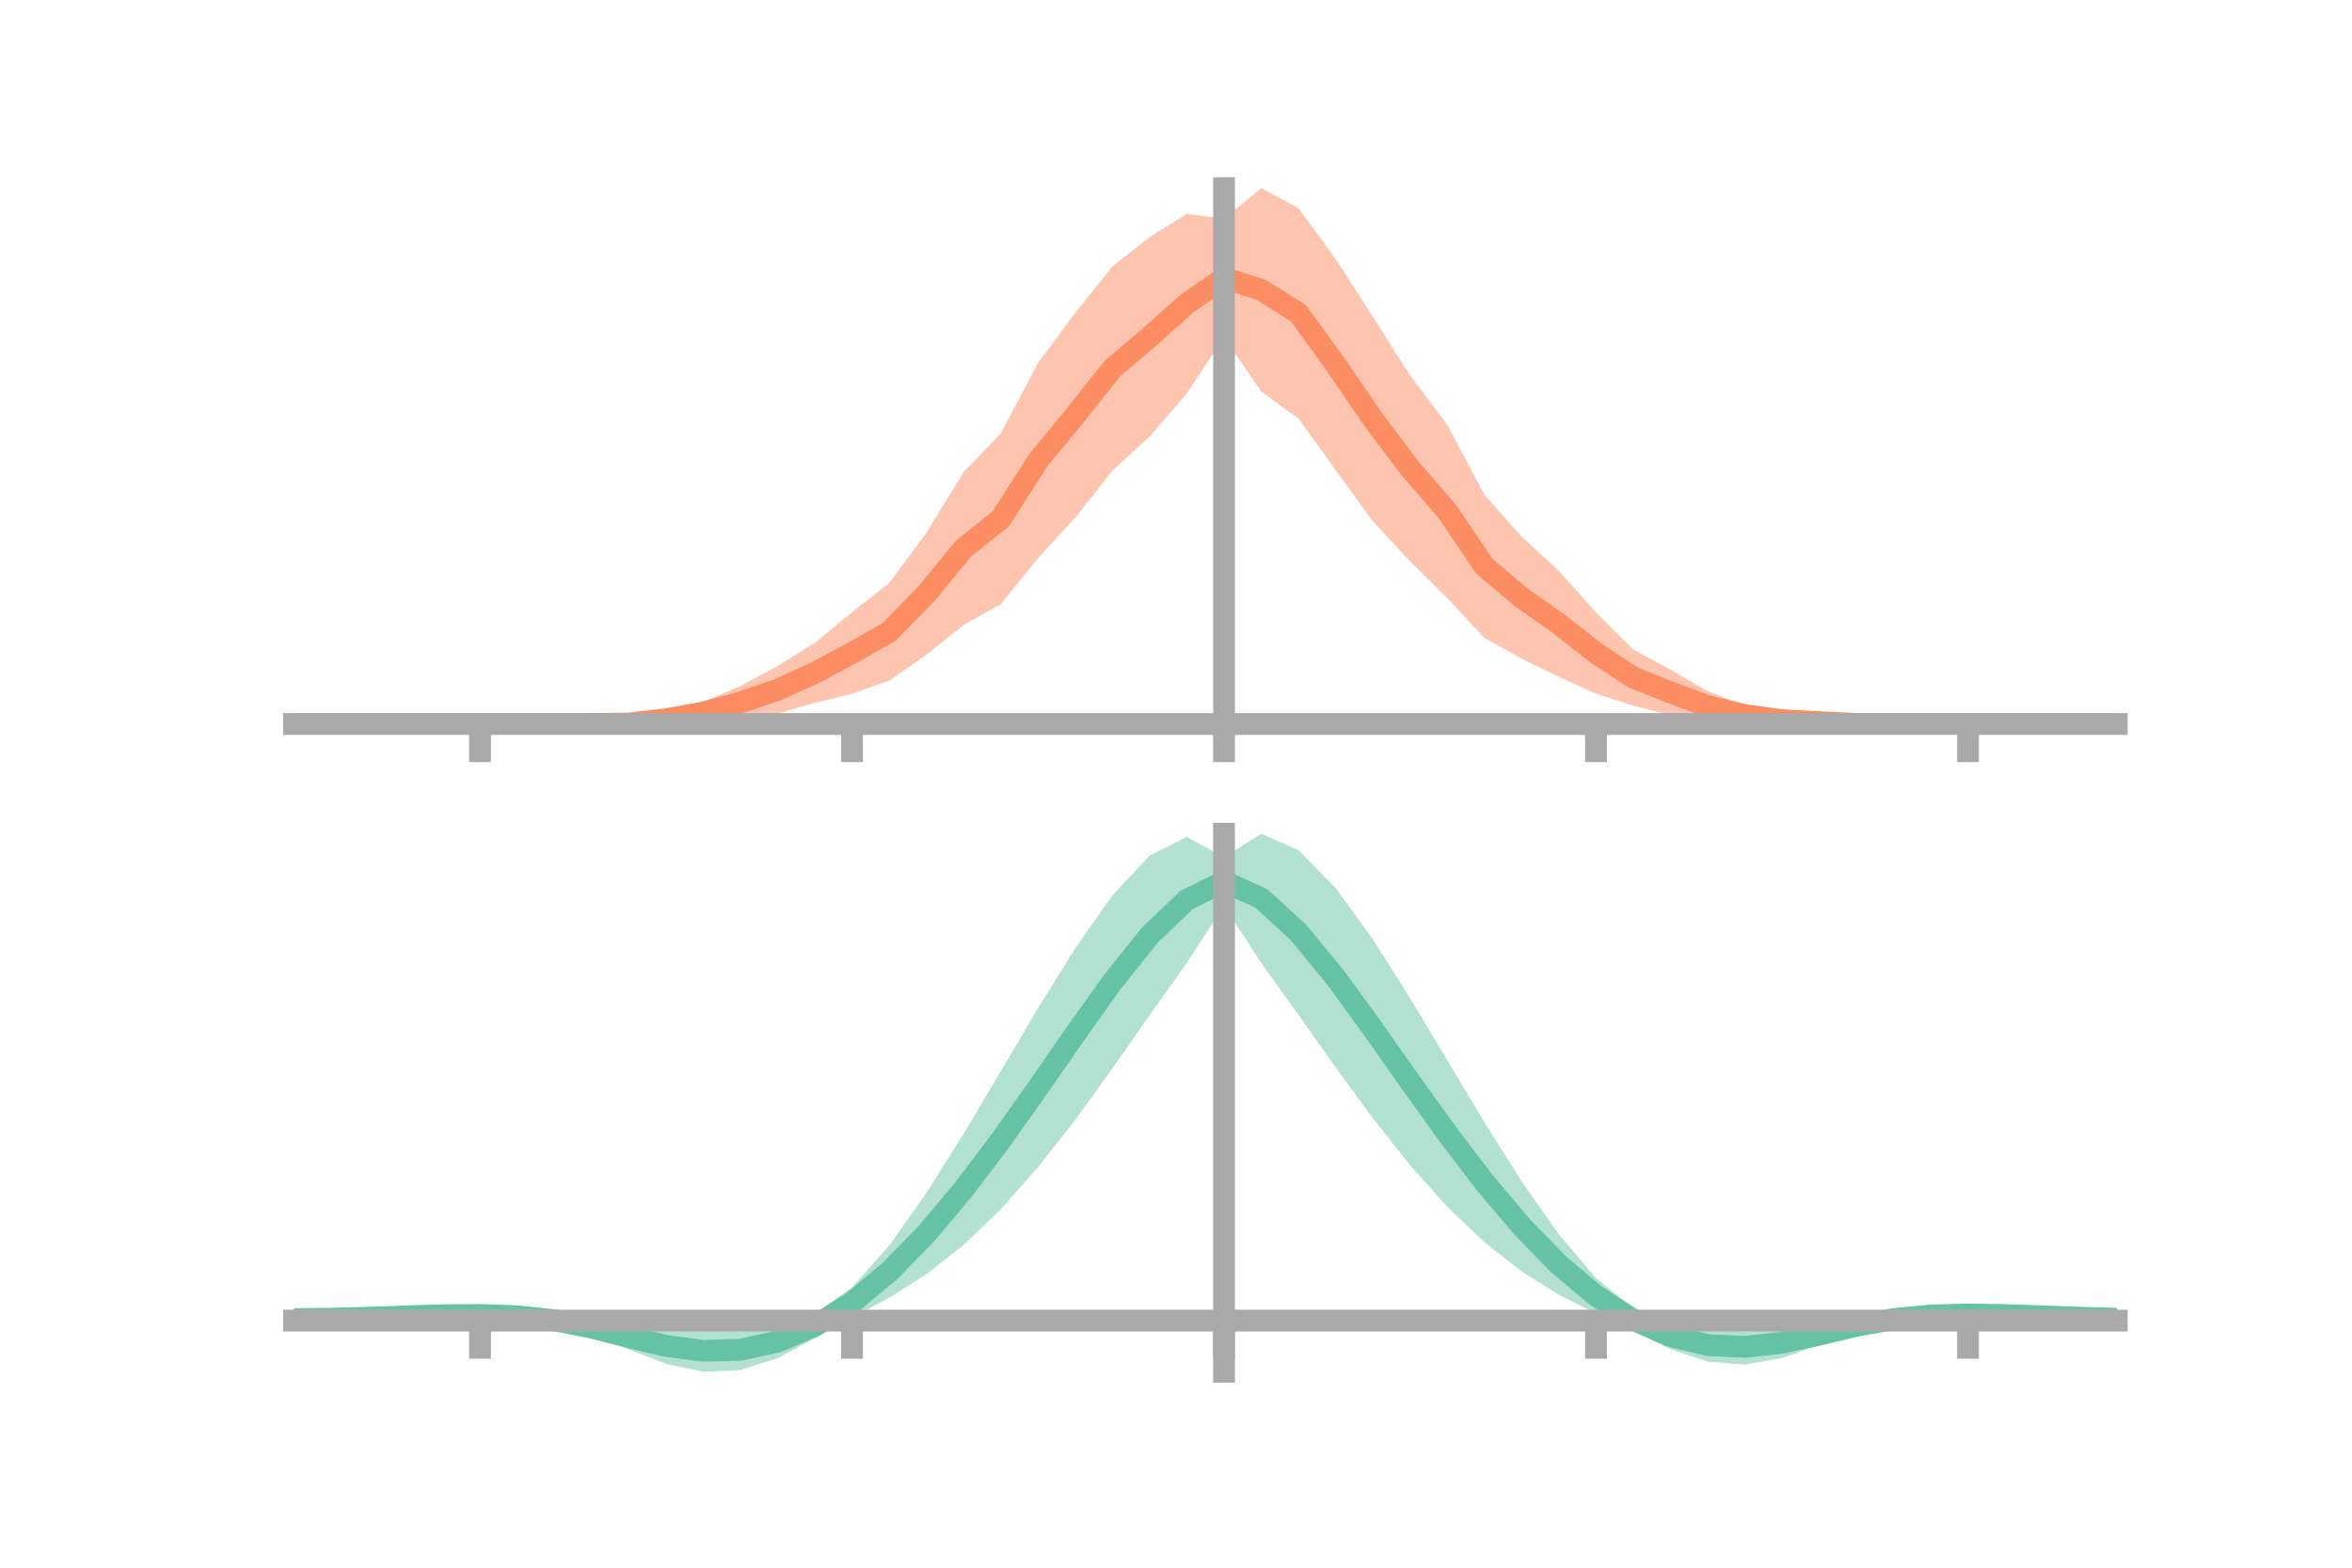
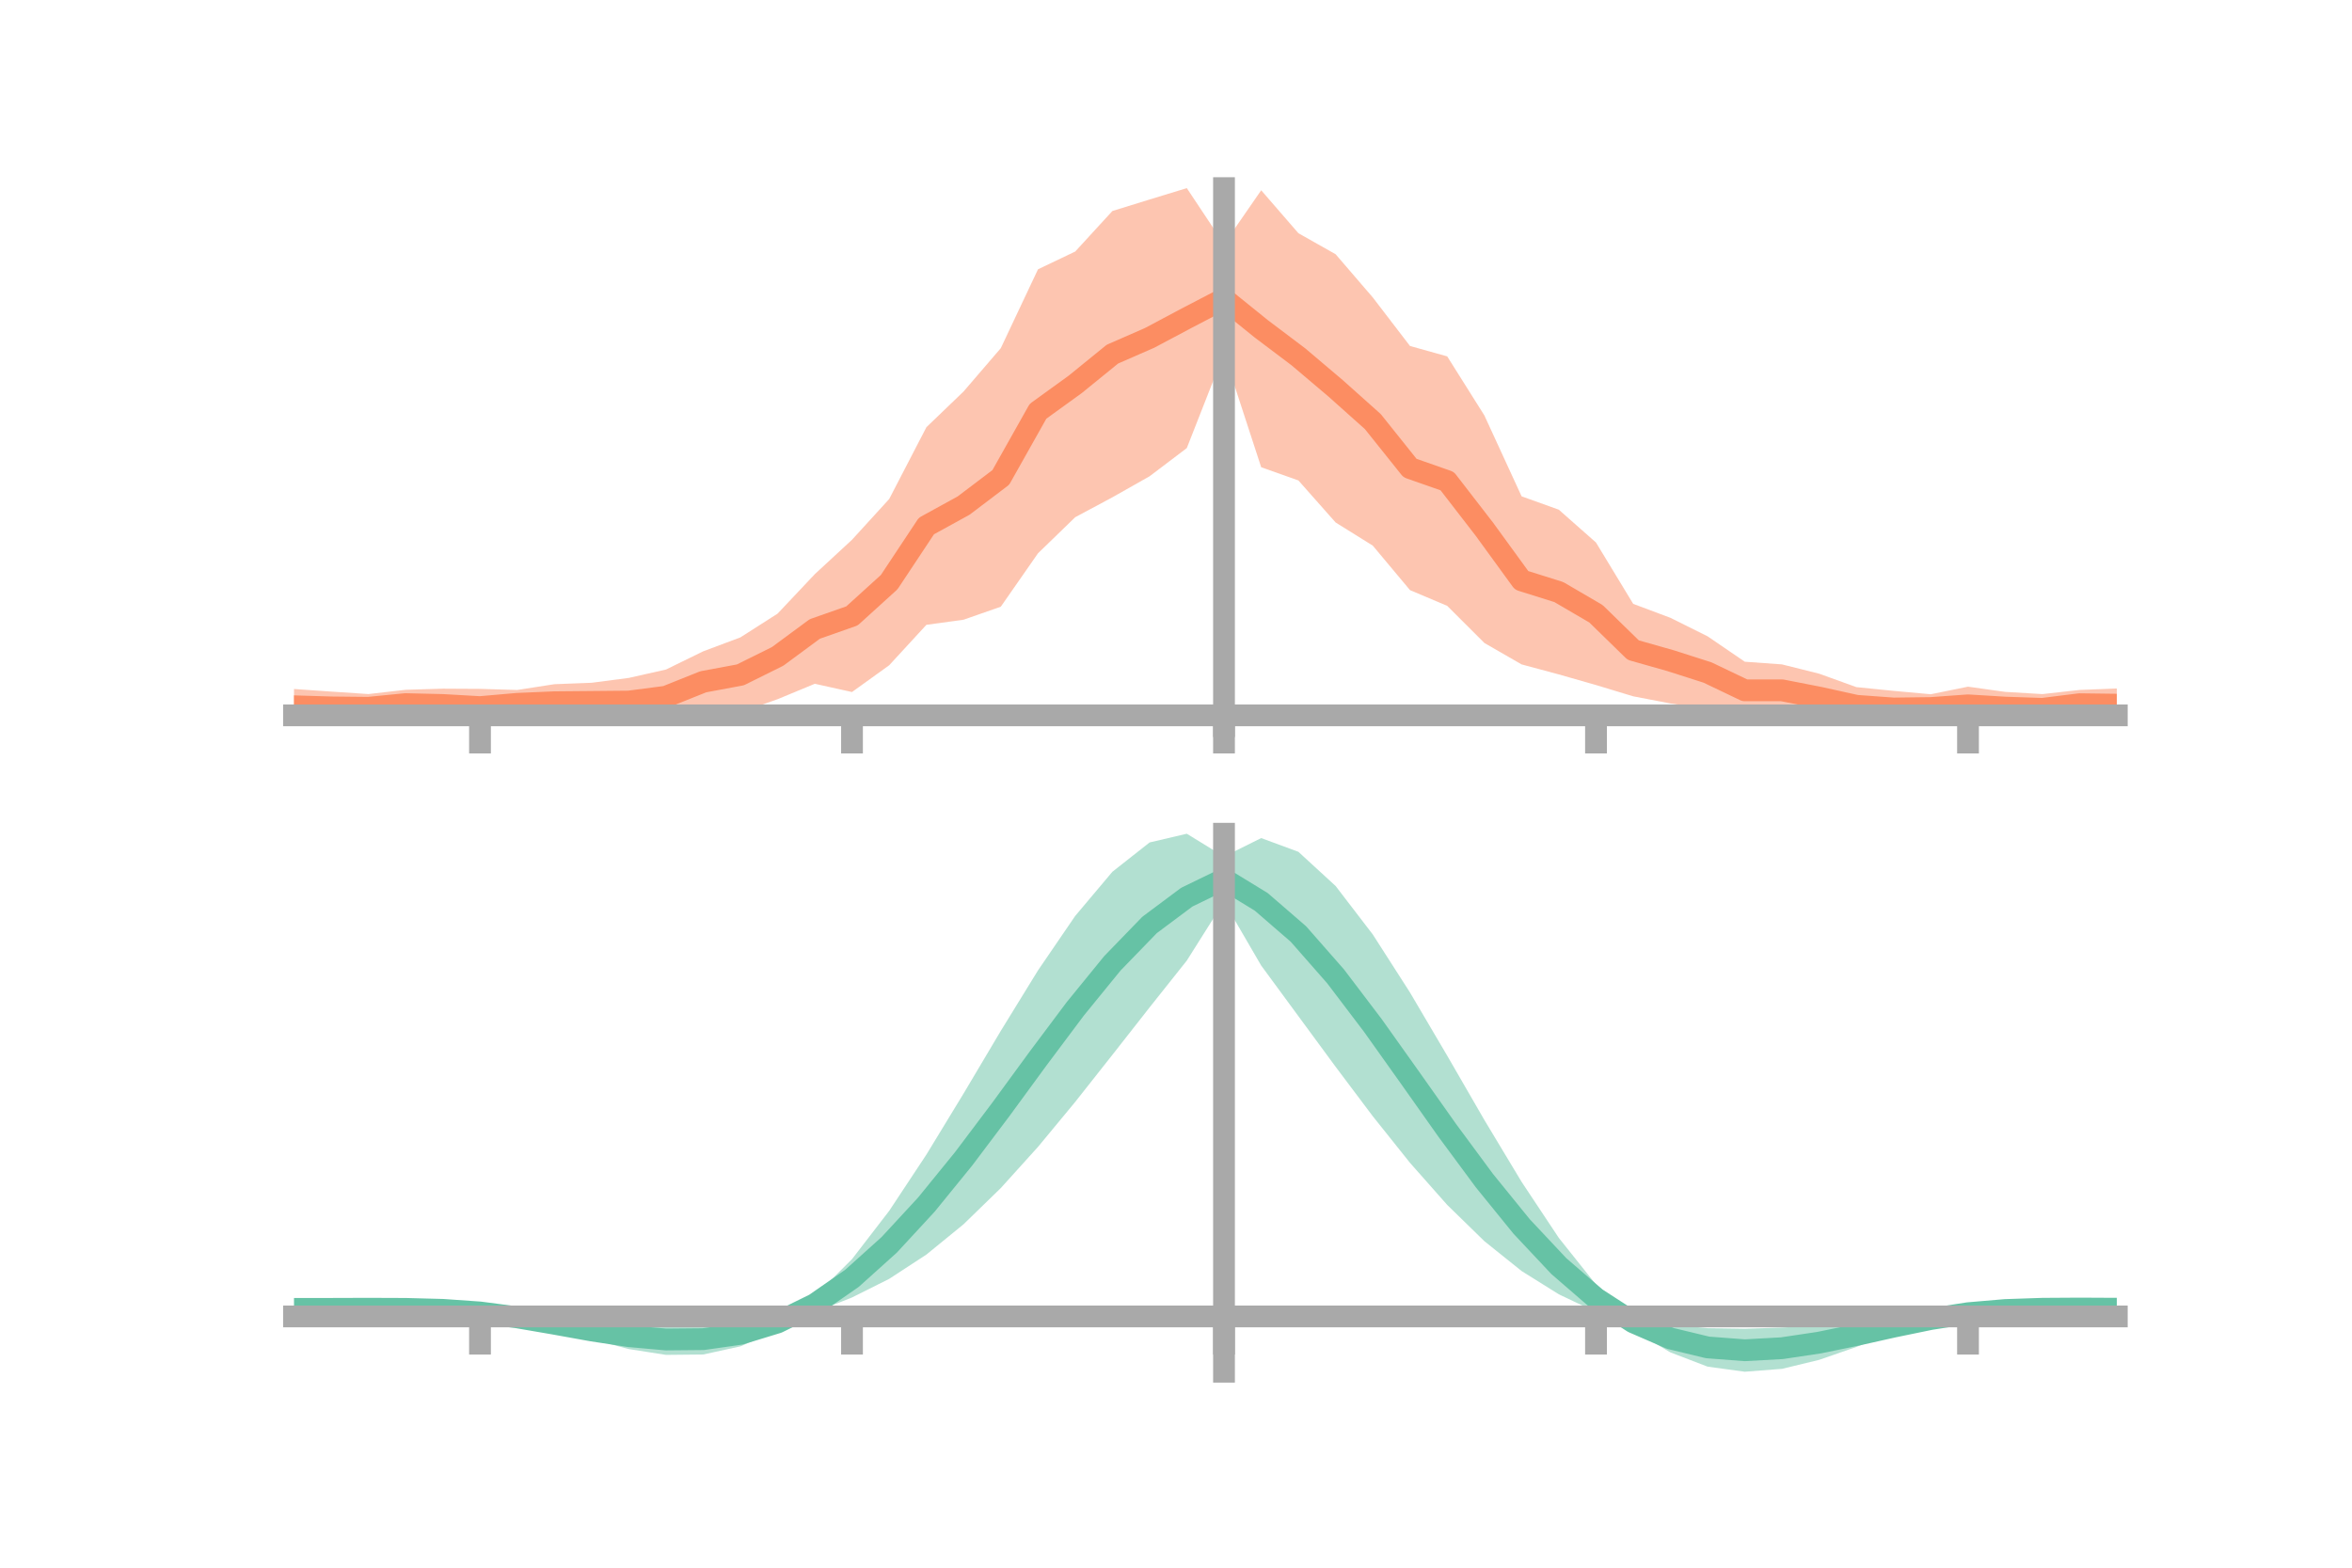
<svg xmlns="http://www.w3.org/2000/svg" xmlns:xlink="http://www.w3.org/1999/xlink" height="144pt" version="1.1" viewBox="0 0 216 144" width="216pt">
  <defs>
    <style type="text/css">
*{stroke-linecap:butt;stroke-linejoin:round;}
  </style>
  </defs>
  <g id="figure_1">
    <g id="patch_1">
      <path d="M 0 144  L 216 144  L 216 0  L 0 0  z " style="fill:none;" />
    </g>
    <g id="axes_1">
      <g id="patch_2">
        <path d="M 27 66.698  L 194.4 66.698  L 194.4 17.28  L 27 17.28  z " style="fill:none;" />
      </g>
      <g id="PolyCollection_1">
-         <path clip-path="url(#p8959d91ea2)" d="M 27 66.503  L 27 66.503  L 30.416 66.503  L 33.833 66.503  L 37.249 66.503  L 40.665 66.503  L 44.082 66.503  L 47.498 66.503  L 50.914 66.488  L 54.331 66.416  L 57.747 66.239  L 61.163 65.544  L 64.58 64.495  L 67.996 63.014  L 71.412 61.181  L 74.829 59.049  L 78.245 56.238  L 81.661 53.552  L 85.078 48.94  L 88.494 43.359  L 91.91 39.811  L 95.327 33.343  L 98.743 28.745  L 102.159 24.473  L 105.576 21.784  L 108.992 19.646  L 112.408 20.102  L 115.824 17.28  L 119.241 19.118  L 122.657 23.785  L 126.073 29.074  L 129.49 34.482  L 132.906 39.002  L 136.322 45.442  L 139.739 49.295  L 143.155 52.434  L 146.571 56.258  L 149.988 59.66  L 153.404 61.505  L 156.82 63.49  L 160.237 64.826  L 163.653 65.61  L 167.069 66.09  L 170.486 66.413  L 173.902 66.494  L 177.318 66.503  L 180.735 66.503  L 184.151 66.503  L 187.567 66.503  L 190.984 66.503  L 194.4 66.503  L 194.4 66.503  L 194.4 66.503  L 190.984 66.503  L 187.567 66.503  L 184.151 66.503  L 180.735 66.503  L 177.318 66.503  L 173.902 66.513  L 170.486 66.576  L 167.069 66.578  L 163.653 66.698  L 160.237 66.551  L 156.82 66.236  L 153.404 65.69  L 149.988 64.819  L 146.571 63.713  L 143.155 62.166  L 139.739 60.498  L 136.322 58.594  L 132.906 54.94  L 129.49 51.558  L 126.073 47.873  L 122.657 43.177  L 119.241 38.434  L 115.824 35.965  L 112.408 30.965  L 108.992 36.144  L 105.576 40.1  L 102.159 43.234  L 98.743 47.55  L 95.327 51.262  L 91.91 55.5  L 88.494 57.394  L 85.078 60.148  L 81.661 62.517  L 78.245 63.724  L 74.829 64.562  L 71.412 65.544  L 67.996 66.037  L 64.58 66.406  L 61.163 66.599  L 57.747 66.689  L 54.331 66.563  L 50.914 66.514  L 47.498 66.503  L 44.082 66.503  L 40.665 66.503  L 37.249 66.503  L 33.833 66.503  L 30.416 66.503  L 27 66.503  z " style="fill:#fc8d62;fill-opacity:0.5;" />
+         <path clip-path="url(#pf3468278dd)" d="M 27 66.46  L 27 63.288  L 30.416 63.525  L 33.833 63.753  L 37.249 63.362  L 40.665 63.258  L 44.082 63.277  L 47.498 63.378  L 50.914 62.847  L 54.331 62.716  L 57.747 62.27  L 61.163 61.5  L 64.58 59.827  L 67.996 58.547  L 71.412 56.364  L 74.829 52.739  L 78.245 49.58  L 81.661 45.836  L 85.078 39.242  L 88.494 35.958  L 91.91 31.98  L 95.327 24.736  L 98.743 23.106  L 102.159 19.382  L 105.576 18.325  L 108.992 17.28  L 112.408 22.421  L 115.824 17.477  L 119.241 21.422  L 122.657 23.351  L 126.073 27.323  L 129.49 31.781  L 132.906 32.734  L 136.322 38.162  L 139.739 45.59  L 143.155 46.817  L 146.571 49.834  L 149.988 55.467  L 153.404 56.748  L 156.82 58.449  L 160.237 60.783  L 163.653 61.028  L 167.069 61.883  L 170.486 63.116  L 173.902 63.46  L 177.318 63.77  L 180.735 63.074  L 184.151 63.553  L 187.567 63.756  L 190.984 63.375  L 194.4 63.242  L 194.4 66.213  L 194.4 66.213  L 190.984 65.995  L 187.567 66.467  L 184.151 66.44  L 180.735 66.503  L 177.318 66.302  L 173.902 66.698  L 170.486 66.546  L 167.069 66.273  L 163.653 65.791  L 160.237 66.039  L 156.82 65.103  L 153.404 64.617  L 149.988 63.96  L 146.571 62.924  L 143.155 61.948  L 139.739 61.029  L 136.322 59.062  L 132.906 55.65  L 129.49 54.206  L 126.073 50.12  L 122.657 47.99  L 119.241 44.131  L 115.824 42.919  L 112.408 32.456  L 108.992 41.158  L 105.576 43.747  L 102.159 45.68  L 98.743 47.51  L 95.327 50.822  L 91.91 55.728  L 88.494 56.923  L 85.078 57.393  L 81.661 61.107  L 78.245 63.566  L 74.829 62.808  L 71.412 64.225  L 67.996 65.434  L 64.58 65.426  L 61.163 66.492  L 57.747 66.615  L 54.331 66.233  L 50.914 66.163  L 47.498 65.923  L 44.082 66.625  L 40.665 66.253  L 37.249 65.991  L 33.833 66.275  L 30.416 66.432  L 27 66.46  z " style="fill:#fc8d62;fill-opacity:0.5;" />
      </g>
      <g id="matplotlib.axis_1">
        <g id="xtick_1">
          <g id="line2d_1">
            <defs>
-               <path d="M 0 0  L 0 3.5  " id="m73148fa135" style="stroke:#a9a9a9;stroke-width:2;" />
+               <path d="M 0 0  L 0 3.5  " id="ma0c87efa69" style="stroke:#a9a9a9;stroke-width:2;" />
            </defs>
            <g>
-               <use style="fill:#a9a9a9;stroke:#a9a9a9;stroke-width:2;" x="44.082" xlink:href="#m73148fa135" y="66.503" />
+               <use style="fill:#a9a9a9;stroke:#a9a9a9;stroke-width:2;" x="44.082" xlink:href="#ma0c87efa69" y="65.709" />
            </g>
          </g>
        </g>
        <g id="xtick_2">
          <g id="line2d_2">
            <g>
-               <use style="fill:#a9a9a9;stroke:#a9a9a9;stroke-width:2;" x="78.245" xlink:href="#m73148fa135" y="66.503" />
+               <use style="fill:#a9a9a9;stroke:#a9a9a9;stroke-width:2;" x="78.245" xlink:href="#ma0c87efa69" y="65.709" />
            </g>
          </g>
        </g>
        <g id="xtick_3">
          <g id="line2d_3">
            <g>
-               <use style="fill:#a9a9a9;stroke:#a9a9a9;stroke-width:2;" x="112.408" xlink:href="#m73148fa135" y="66.503" />
+               <use style="fill:#a9a9a9;stroke:#a9a9a9;stroke-width:2;" x="112.408" xlink:href="#ma0c87efa69" y="65.709" />
            </g>
          </g>
        </g>
        <g id="xtick_4">
          <g id="line2d_4">
            <g>
-               <use style="fill:#a9a9a9;stroke:#a9a9a9;stroke-width:2;" x="146.571" xlink:href="#m73148fa135" y="66.503" />
+               <use style="fill:#a9a9a9;stroke:#a9a9a9;stroke-width:2;" x="146.571" xlink:href="#ma0c87efa69" y="65.709" />
            </g>
          </g>
        </g>
        <g id="xtick_5">
          <g id="line2d_5">
            <g>
-               <use style="fill:#a9a9a9;stroke:#a9a9a9;stroke-width:2;" x="180.735" xlink:href="#m73148fa135" y="66.503" />
+               <use style="fill:#a9a9a9;stroke:#a9a9a9;stroke-width:2;" x="180.735" xlink:href="#ma0c87efa69" y="65.709" />
            </g>
          </g>
        </g>
      </g>
      <g id="matplotlib.axis_2" />
      <g id="line2d_6">
-         <path clip-path="url(#p8959d91ea2)" d="M 27 66.503  L 30.416 66.503  L 33.833 66.503  L 37.249 66.503  L 40.665 66.503  L 44.082 66.503  L 47.498 66.503  L 50.914 66.501  L 54.331 66.49  L 57.747 66.464  L 61.163 66.072  L 64.58 65.451  L 67.996 64.525  L 71.412 63.362  L 74.829 61.806  L 78.245 59.981  L 81.661 58.035  L 85.078 54.544  L 88.494 50.377  L 91.91 47.655  L 95.327 42.302  L 98.743 38.148  L 102.159 33.854  L 105.576 30.942  L 108.992 27.895  L 112.408 25.533  L 115.824 26.622  L 119.241 28.776  L 122.657 33.481  L 126.073 38.474  L 129.49 43.02  L 132.906 46.971  L 136.322 52.018  L 139.739 54.897  L 143.155 57.3  L 146.571 59.986  L 149.988 62.239  L 153.404 63.597  L 156.82 64.863  L 160.237 65.688  L 163.653 66.154  L 167.069 66.334  L 170.486 66.494  L 173.902 66.504  L 177.318 66.503  L 180.735 66.503  L 184.151 66.503  L 187.567 66.503  L 190.984 66.503  L 194.4 66.503  " style="fill:none;stroke:#fc8d62;stroke-linecap:square;stroke-width:2;" />
+         <path clip-path="url(#pf3468278dd)" d="M 27 64.874  L 30.416 64.978  L 33.833 65.014  L 37.249 64.676  L 40.665 64.756  L 44.082 64.951  L 47.498 64.651  L 50.914 64.505  L 54.331 64.474  L 57.747 64.442  L 61.163 63.996  L 64.58 62.627  L 67.996 61.99  L 71.412 60.295  L 74.829 57.773  L 78.245 56.573  L 81.661 53.471  L 85.078 48.318  L 88.494 46.441  L 91.91 43.854  L 95.327 37.779  L 98.743 35.308  L 102.159 32.531  L 105.576 31.036  L 108.992 29.219  L 112.408 27.439  L 115.824 30.198  L 119.241 32.777  L 122.657 35.67  L 126.073 38.722  L 129.49 42.994  L 132.906 44.192  L 136.322 48.612  L 139.739 53.31  L 143.155 54.383  L 146.571 56.379  L 149.988 59.714  L 153.404 60.682  L 156.82 61.776  L 160.237 63.411  L 163.653 63.409  L 167.069 64.078  L 170.486 64.831  L 173.902 65.079  L 177.318 65.036  L 180.735 64.789  L 184.151 64.996  L 187.567 65.112  L 190.984 64.685  L 194.4 64.728  " style="fill:none;stroke:#fc8d62;stroke-linecap:square;stroke-width:2;" />
      </g>
      <g id="patch_3">
        <path d="M 112.408 66.698  L 112.408 17.28  " style="fill:none;stroke:#a9a9a9;stroke-linecap:square;stroke-linejoin:miter;stroke-width:2;" />
      </g>
      <g id="patch_4">
        <path d="M 194.4 66.698  L 194.4 17.28  " style="fill:none;" />
      </g>
      <g id="patch_5">
-         <path d="M 27 66.503  L 194.4 66.503  " style="fill:none;stroke:#a9a9a9;stroke-linecap:square;stroke-linejoin:miter;stroke-width:2;" />
+         <path d="M 27 65.709  L 194.4 65.709  " style="fill:none;stroke:#a9a9a9;stroke-linecap:square;stroke-linejoin:miter;stroke-width:2;" />
      </g>
      <g id="patch_6">
        <path d="M 27 17.28  L 194.4 17.28  " style="fill:none;" />
      </g>
    </g>
    <g id="axes_2">
      <g id="patch_7">
        <path d="M 27 126  L 194.4 126  L 194.4 76.582  L 27 76.582  z " style="fill:none;" />
      </g>
      <g id="PolyCollection_2">
-         <path clip-path="url(#pdd561d6d60)" d="M 27 121.214  L 27 121.114  L 30.416 120.895  L 33.833 120.621  L 37.249 120.361  L 40.665 120.184  L 44.082 120.183  L 47.498 120.466  L 50.914 121.09  L 54.331 121.43  L 57.747 121.69  L 61.163 121.97  L 64.58 122.157  L 67.996 122.123  L 71.412 121.722  L 74.829 120.668  L 78.245 118.263  L 81.661 114.41  L 85.078 109.589  L 88.494 104.149  L 91.91 98.397  L 95.327 92.614  L 98.743 87.104  L 102.159 82.251  L 105.576 78.585  L 108.992 76.873  L 112.408 78.753  L 115.824 76.582  L 119.241 78.082  L 122.657 81.569  L 126.073 86.276  L 129.49 91.674  L 132.906 97.378  L 136.322 103.085  L 139.739 108.515  L 143.155 113.379  L 146.571 117.394  L 149.988 120.207  L 153.404 121.539  L 156.82 122.021  L 160.237 122.091  L 163.653 121.928  L 167.069 121.667  L 170.486 121.421  L 173.902 120.963  L 177.318 120.354  L 180.735 120.127  L 184.151 120.173  L 187.567 120.38  L 190.984 120.66  L 194.4 120.942  L 194.4 121.321  L 194.4 121.321  L 190.984 121.418  L 187.567 121.444  L 184.151 121.414  L 180.735 121.358  L 177.318 121.316  L 173.902 121.358  L 170.486 122.146  L 167.069 123.53  L 163.653 124.742  L 160.237 125.34  L 156.82 125.074  L 153.404 123.919  L 149.988 122.235  L 146.571 120.654  L 143.155 118.931  L 139.739 116.783  L 136.322 114.101  L 132.906 110.842  L 129.49 107.021  L 126.073 102.709  L 122.657 98.037  L 119.241 93.208  L 115.824 88.445  L 112.408 83.185  L 108.992 88.433  L 105.576 93.247  L 102.159 98.135  L 98.743 102.862  L 95.327 107.22  L 91.91 111.074  L 88.494 114.352  L 85.078 117.04  L 81.661 119.203  L 78.245 121.021  L 74.829 122.911  L 71.412 124.748  L 67.996 125.845  L 64.58 126  L 61.163 125.28  L 57.747 123.951  L 54.331 122.46  L 50.914 121.451  L 47.498 121.342  L 44.082 121.378  L 40.665 121.437  L 37.249 121.474  L 33.833 121.456  L 30.416 121.365  L 27 121.214  z " style="fill:#66c2a5;fill-opacity:0.5;" />
+         <path clip-path="url(#p4e7371dd9c)" d="M 27 120.329  L 27 120.123  L 30.416 119.956  L 33.833 119.71  L 37.249 119.569  L 40.665 119.638  L 44.082 120.034  L 47.498 120.824  L 50.914 121.268  L 54.331 121.412  L 57.747 121.545  L 61.163 121.627  L 64.58 121.598  L 67.996 121.37  L 71.412 120.784  L 74.829 119.053  L 78.245 115.66  L 81.661 111.222  L 85.078 106.054  L 88.494 100.442  L 91.91 94.691  L 95.327 89.135  L 98.743 84.134  L 102.159 80.076  L 105.576 77.383  L 108.992 76.582  L 112.408 78.682  L 115.824 76.982  L 119.241 78.244  L 122.657 81.381  L 126.073 85.837  L 129.49 91.167  L 132.906 96.97  L 136.322 102.88  L 139.739 108.56  L 143.155 113.704  L 146.571 117.992  L 149.988 120.72  L 153.404 121.661  L 156.82 122  L 160.237 122.055  L 163.653 121.944  L 167.069 121.748  L 170.486 121.528  L 173.902 121.32  L 177.318 121  L 180.735 120.146  L 184.151 119.652  L 187.567 119.523  L 190.984 119.634  L 194.4 119.877  L 194.4 120.547  L 194.4 120.547  L 190.984 120.757  L 187.567 120.908  L 184.151 121.012  L 180.735 121.105  L 177.318 121.314  L 173.902 122.401  L 170.486 123.723  L 167.069 124.908  L 163.653 125.735  L 160.237 126  L 156.82 125.533  L 153.404 124.223  L 149.988 122.198  L 146.571 120.51  L 143.155 118.887  L 139.739 116.75  L 136.322 114.01  L 132.906 110.675  L 129.49 106.812  L 126.073 102.533  L 122.657 97.987  L 119.241 93.341  L 115.824 88.69  L 112.408 82.817  L 108.992 88.235  L 105.576 92.532  L 102.159 96.892  L 98.743 101.217  L 95.327 105.346  L 91.91 109.129  L 88.494 112.451  L 85.078 115.239  L 81.661 117.469  L 78.245 119.18  L 74.829 120.534  L 71.412 122.169  L 67.996 123.671  L 64.58 124.418  L 61.163 124.452  L 57.747 123.919  L 54.331 123.004  L 50.914 121.917  L 47.498 121.185  L 44.082 121.078  L 40.665 120.994  L 37.249 120.883  L 33.833 120.716  L 30.416 120.491  L 27 120.329  z " style="fill:#66c2a5;fill-opacity:0.5;" />
      </g>
      <g id="matplotlib.axis_3">
        <g id="xtick_6">
          <g id="line2d_7">
            <g>
-               <use style="fill:#a9a9a9;stroke:#a9a9a9;stroke-width:2;" x="44.082" xlink:href="#m73148fa135" y="121.306" />
+               <use style="fill:#a9a9a9;stroke:#a9a9a9;stroke-width:2;" x="44.082" xlink:href="#ma0c87efa69" y="120.921" />
            </g>
          </g>
        </g>
        <g id="xtick_7">
          <g id="line2d_8">
            <g>
-               <use style="fill:#a9a9a9;stroke:#a9a9a9;stroke-width:2;" x="78.245" xlink:href="#m73148fa135" y="121.306" />
+               <use style="fill:#a9a9a9;stroke:#a9a9a9;stroke-width:2;" x="78.245" xlink:href="#ma0c87efa69" y="120.921" />
            </g>
          </g>
        </g>
        <g id="xtick_8">
          <g id="line2d_9">
            <g>
-               <use style="fill:#a9a9a9;stroke:#a9a9a9;stroke-width:2;" x="112.408" xlink:href="#m73148fa135" y="121.306" />
+               <use style="fill:#a9a9a9;stroke:#a9a9a9;stroke-width:2;" x="112.408" xlink:href="#ma0c87efa69" y="120.921" />
            </g>
          </g>
        </g>
        <g id="xtick_9">
          <g id="line2d_10">
            <g>
-               <use style="fill:#a9a9a9;stroke:#a9a9a9;stroke-width:2;" x="146.571" xlink:href="#m73148fa135" y="121.306" />
+               <use style="fill:#a9a9a9;stroke:#a9a9a9;stroke-width:2;" x="146.571" xlink:href="#ma0c87efa69" y="120.921" />
            </g>
          </g>
        </g>
        <g id="xtick_10">
          <g id="line2d_11">
            <g>
-               <use style="fill:#a9a9a9;stroke:#a9a9a9;stroke-width:2;" x="180.735" xlink:href="#m73148fa135" y="121.306" />
+               <use style="fill:#a9a9a9;stroke:#a9a9a9;stroke-width:2;" x="180.735" xlink:href="#ma0c87efa69" y="120.921" />
            </g>
          </g>
        </g>
      </g>
      <g id="matplotlib.axis_4" />
      <g id="line2d_12">
-         <path clip-path="url(#pdd561d6d60)" d="M 27 121.164  L 30.416 121.13  L 33.833 121.038  L 37.249 120.917  L 40.665 120.811  L 44.082 120.781  L 47.498 120.904  L 50.914 121.271  L 54.331 121.945  L 57.747 122.82  L 61.163 123.625  L 64.58 124.078  L 67.996 123.984  L 71.412 123.235  L 74.829 121.79  L 78.245 119.642  L 81.661 116.806  L 85.078 113.315  L 88.494 109.25  L 91.91 104.735  L 95.327 99.917  L 98.743 94.983  L 102.159 90.193  L 105.576 85.916  L 108.992 82.653  L 112.408 80.969  L 115.824 82.513  L 119.241 85.645  L 122.657 89.803  L 126.073 94.492  L 129.49 99.347  L 132.906 104.11  L 136.322 108.593  L 139.739 112.649  L 143.155 116.155  L 146.571 119.024  L 149.988 121.221  L 153.404 122.729  L 156.82 123.548  L 160.237 123.716  L 163.653 123.335  L 167.069 122.599  L 170.486 121.784  L 173.902 121.161  L 177.318 120.835  L 180.735 120.742  L 184.151 120.793  L 187.567 120.912  L 190.984 121.039  L 194.4 121.131  " style="fill:none;stroke:#66c2a5;stroke-linecap:square;stroke-width:2;" />
+         <path clip-path="url(#p4e7371dd9c)" d="M 27 120.226  L 30.416 120.224  L 33.833 120.213  L 37.249 120.226  L 40.665 120.316  L 44.082 120.556  L 47.498 121.005  L 50.914 121.592  L 54.331 122.208  L 57.747 122.732  L 61.163 123.04  L 64.58 123.008  L 67.996 122.521  L 71.412 121.476  L 74.829 119.793  L 78.245 117.42  L 81.661 114.346  L 85.078 110.646  L 88.494 106.446  L 91.91 101.91  L 95.327 97.24  L 98.743 92.676  L 102.159 88.484  L 105.576 84.958  L 108.992 82.408  L 112.408 80.75  L 115.824 82.836  L 119.241 85.792  L 122.657 89.684  L 126.073 94.185  L 129.49 98.989  L 132.906 103.823  L 136.322 108.445  L 139.739 112.655  L 143.155 116.295  L 146.571 119.251  L 149.988 121.459  L 153.404 122.942  L 156.82 123.767  L 160.237 124.028  L 163.653 123.839  L 167.069 123.328  L 170.486 122.626  L 173.902 121.861  L 177.318 121.157  L 180.735 120.625  L 184.151 120.332  L 187.567 120.216  L 190.984 120.195  L 194.4 120.212  " style="fill:none;stroke:#66c2a5;stroke-linecap:square;stroke-width:2;" />
      </g>
      <g id="patch_8">
        <path d="M 112.408 126  L 112.408 76.582  " style="fill:none;stroke:#a9a9a9;stroke-linecap:square;stroke-linejoin:miter;stroke-width:2;" />
      </g>
      <g id="patch_9">
        <path d="M 194.4 126  L 194.4 76.582  " style="fill:none;" />
      </g>
      <g id="patch_10">
-         <path d="M 27 121.306  L 194.4 121.306  " style="fill:none;stroke:#a9a9a9;stroke-linecap:square;stroke-linejoin:miter;stroke-width:2;" />
+         <path d="M 27 120.921  L 194.4 120.921  " style="fill:none;stroke:#a9a9a9;stroke-linecap:square;stroke-linejoin:miter;stroke-width:2;" />
      </g>
      <g id="patch_11">
        <path d="M 27 76.582  L 194.4 76.582  " style="fill:none;" />
      </g>
    </g>
  </g>
  <defs>
-     <clipPath id="p8959d91ea2">
+     <clipPath id="pf3468278dd">
      <rect height="49.418" width="167.4" x="27" y="17.28" />
    </clipPath>
-     <clipPath id="pdd561d6d60">
+     <clipPath id="p4e7371dd9c">
      <rect height="49.418" width="167.4" x="27" y="76.582" />
    </clipPath>
  </defs>
</svg>
